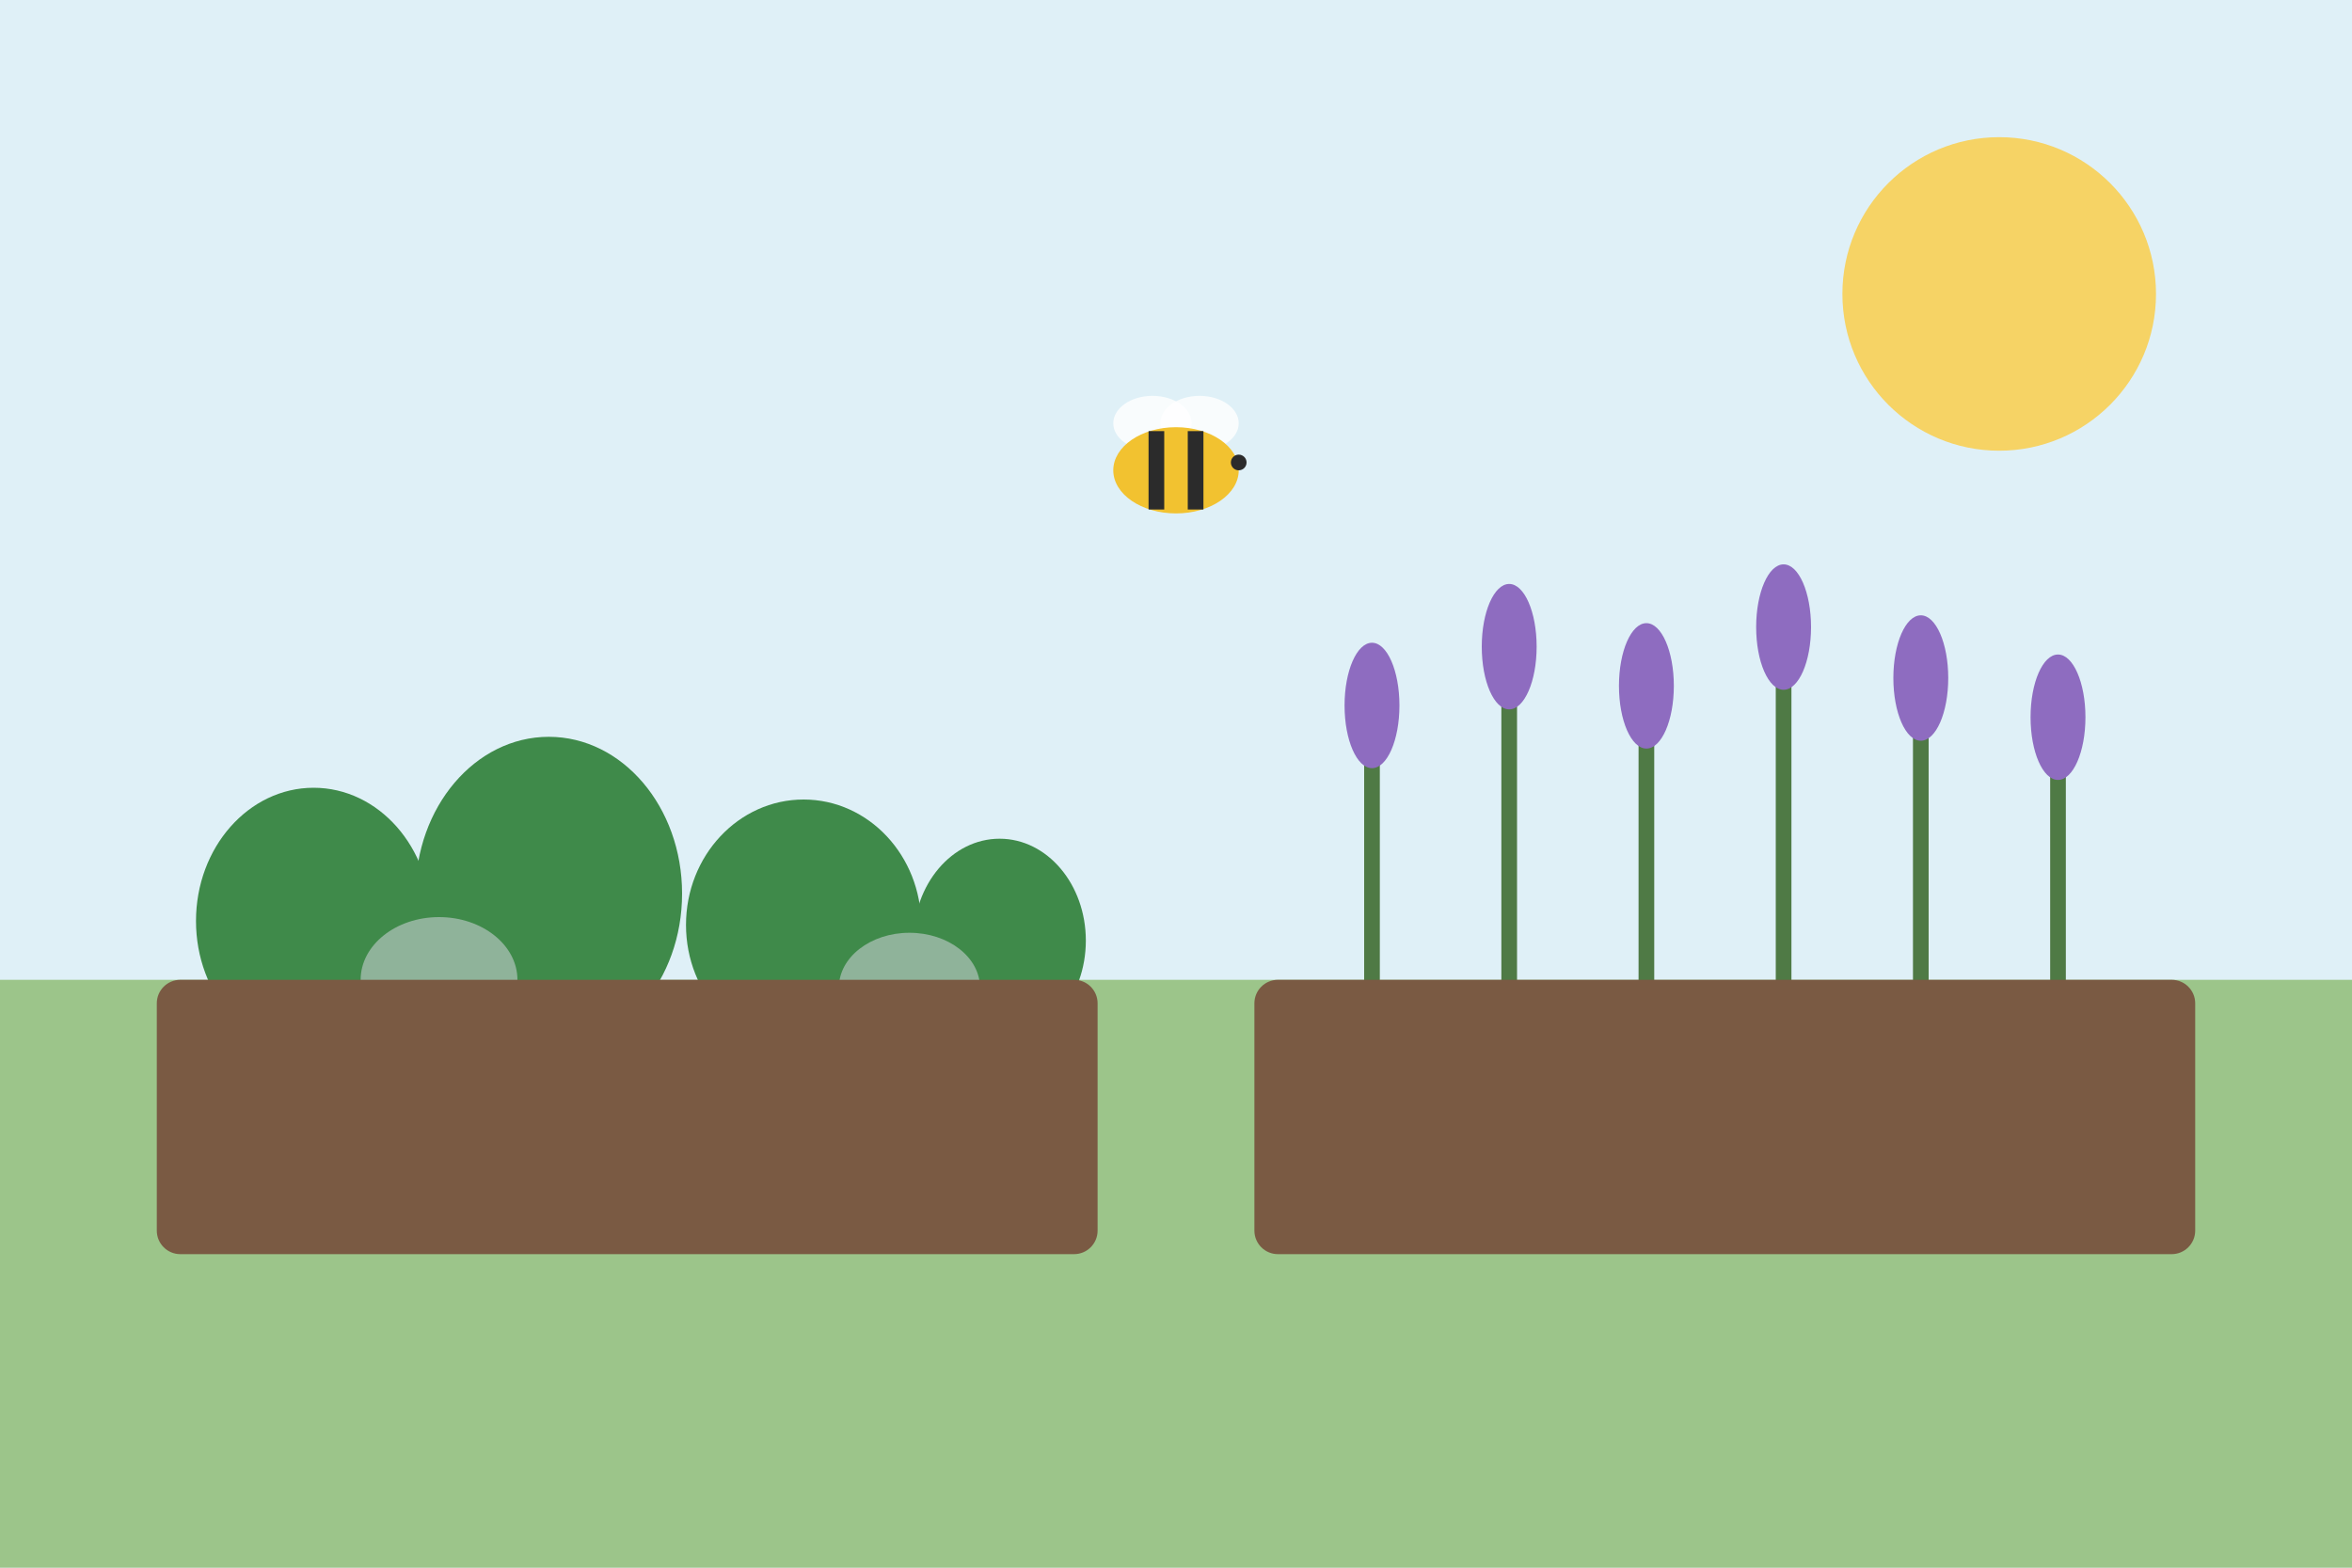
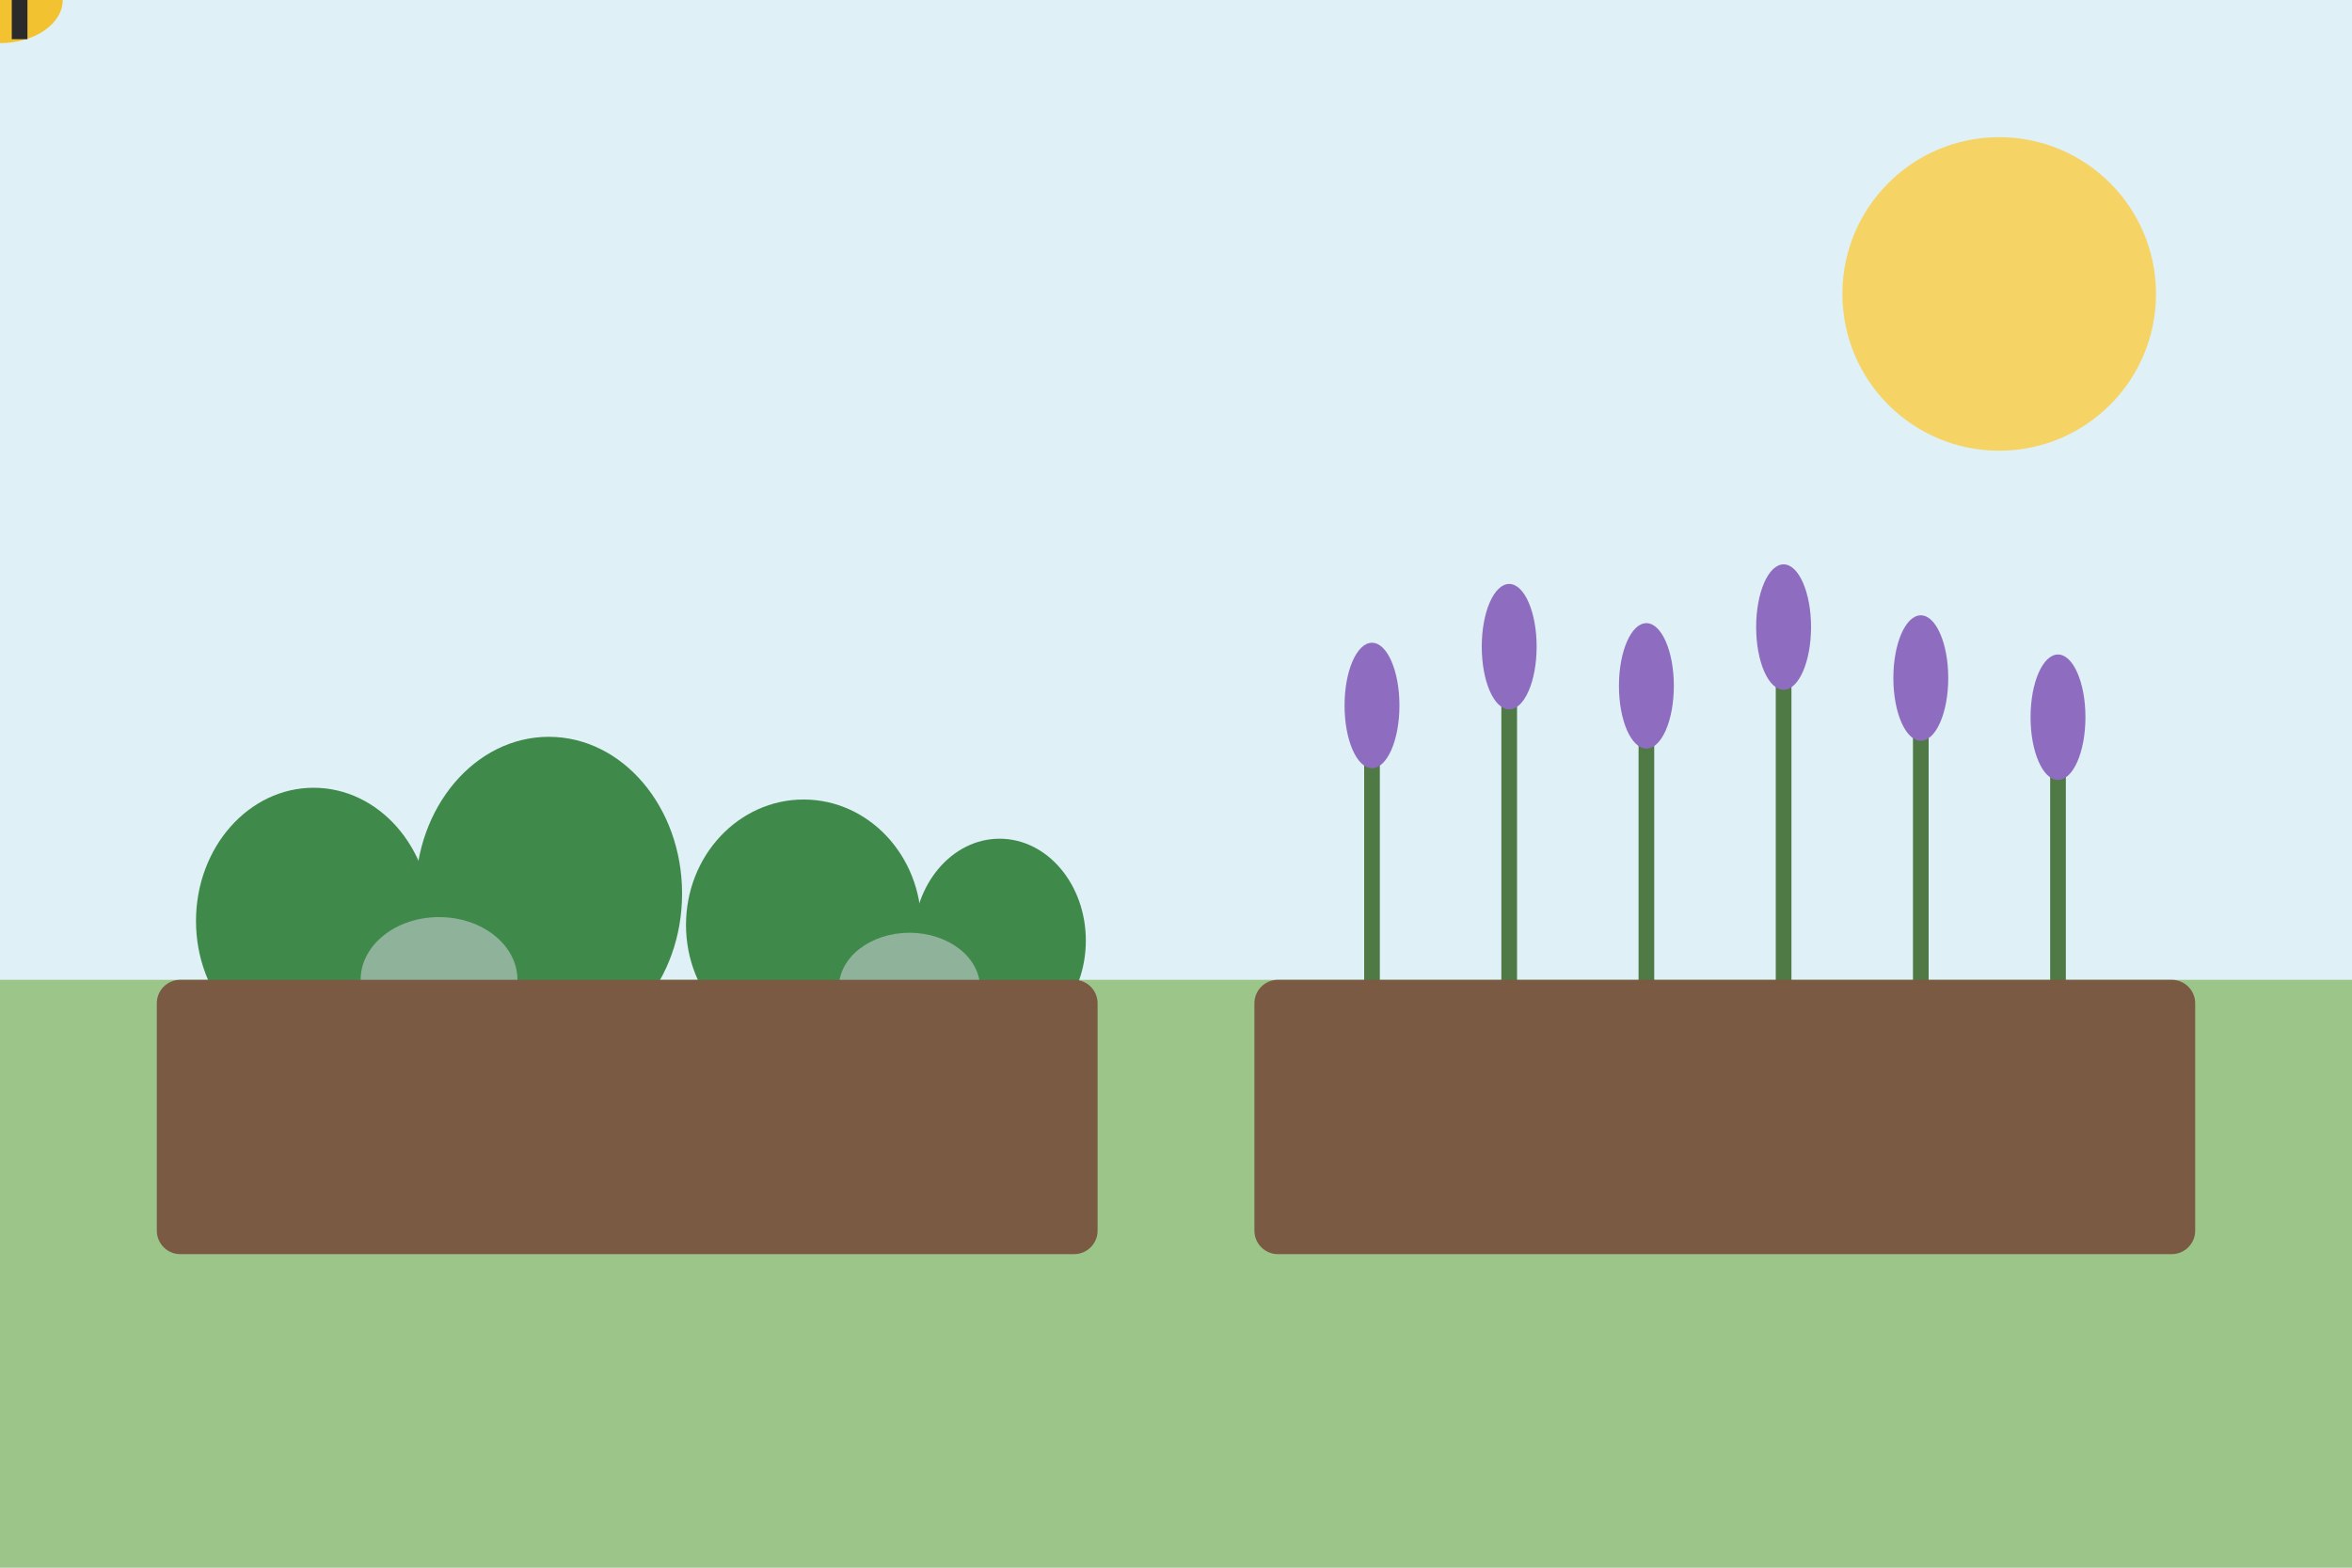
<svg xmlns="http://www.w3.org/2000/svg" viewBox="0 0 600 400">
  <rect width="600" height="400" fill="#dff0f7" />
-   <circle cx="510" cy="75" r="40" fill="#f6d365" />
+   <circle cx="510" cy="75" r="40" fill="#f6d365">
+     <animate attributeName="r" values="40; 43; 40" dur="4s" repeatCount="indefinite" />
+   </circle>
  <rect y="250" width="600" height="150" fill="#9cc58a" />
  <g fill="#3f8a4a">
    <ellipse cx="80" cy="235" rx="30" ry="34" />
    <ellipse cx="140" cy="228" rx="34" ry="40" />
    <ellipse cx="205" cy="236" rx="30" ry="32" />
    <ellipse cx="255" cy="240" rx="22" ry="26" />
  </g>
  <g fill="#8fb39a">
    <ellipse cx="112" cy="250" rx="20" ry="16" />
    <ellipse cx="232" cy="252" rx="18" ry="14" />
  </g>
  <rect x="40" y="250" width="240" height="70" rx="6" fill="#7a5a43" />
-   <g stroke="#4f7a45" stroke-width="4" stroke-linecap="round">
-     <path d="M350 250 V185" />
-     <path d="M385 250 V170" />
-     <path d="M420 250 V180" />
-     <path d="M455 250 V165" />
-     <path d="M490 250 V178" />
-     <path d="M525 250 V188" />
-   </g>
-   <g fill="#8e6cc0">
-     <ellipse cx="350" cy="180" rx="7" ry="16" />
-     <ellipse cx="385" cy="165" rx="7" ry="16" />
-     <ellipse cx="420" cy="175" rx="7" ry="16" />
-     <ellipse cx="455" cy="160" rx="7" ry="16" />
-     <ellipse cx="490" cy="173" rx="7" ry="16" />
-     <ellipse cx="525" cy="183" rx="7" ry="16" />
+   <g>
+     <animateTransform attributeName="transform" type="rotate" values="-2 440 250; 2 440 250; -2 440 250" dur="3.5s" repeatCount="indefinite" />
+     <g stroke="#4f7a45" stroke-width="4" stroke-linecap="round">
+       <path d="M350 250 V185" />
+       <path d="M385 250 V170" />
+       <path d="M420 250 V180" />
+       <path d="M455 250 V165" />
+       <path d="M490 250 V178" />
+       <path d="M525 250 V188" />
+     </g>
+     <g fill="#8e6cc0">
+       <ellipse cx="350" cy="180" rx="7" ry="16" />
+       <ellipse cx="385" cy="165" rx="7" ry="16" />
+       <ellipse cx="420" cy="175" rx="7" ry="16" />
+       <ellipse cx="455" cy="160" rx="7" ry="16" />
+       <ellipse cx="490" cy="173" rx="7" ry="16" />
+       <ellipse cx="525" cy="183" rx="7" ry="16" />
+     </g>
  </g>
  <rect x="320" y="250" width="240" height="70" rx="6" fill="#7a5a43" />
-   <g transform="translate(300 120)">
-     <ellipse cx="-6" cy="-12" rx="10" ry="7" fill="#ffffff" opacity="0.8" />
-     <ellipse cx="6" cy="-12" rx="10" ry="7" fill="#ffffff" opacity="0.8" />
+   <g>
+     <animateTransform attributeName="transform" type="translate" values="300 120; 300 110; 300 120" dur="1.5s" repeatCount="indefinite" />
+     <ellipse cx="-6" cy="-12" rx="10" ry="7" fill="#ffffff" opacity="0.8">
+       <animateTransform attributeName="transform" type="rotate" values="15 -6 -12; -15 -6 -12; 15 -6 -12" dur="0.1s" repeatCount="indefinite" />
+     </ellipse>
+     <ellipse cx="6" cy="-12" rx="10" ry="7" fill="#ffffff" opacity="0.8">
+       <animateTransform attributeName="transform" type="rotate" values="-15 6 -12; 15 6 -12; -15 6 -12" dur="0.1s" repeatCount="indefinite" />
+     </ellipse>
    <ellipse cx="0" cy="0" rx="16" ry="11" fill="#f2c230" />
    <path d="M-5 -10 V10 M5 -10 V10" stroke="#2b2b2b" stroke-width="4" />
    <circle cx="16" cy="-2" r="2" fill="#2b2b2b" />
  </g>
</svg>
